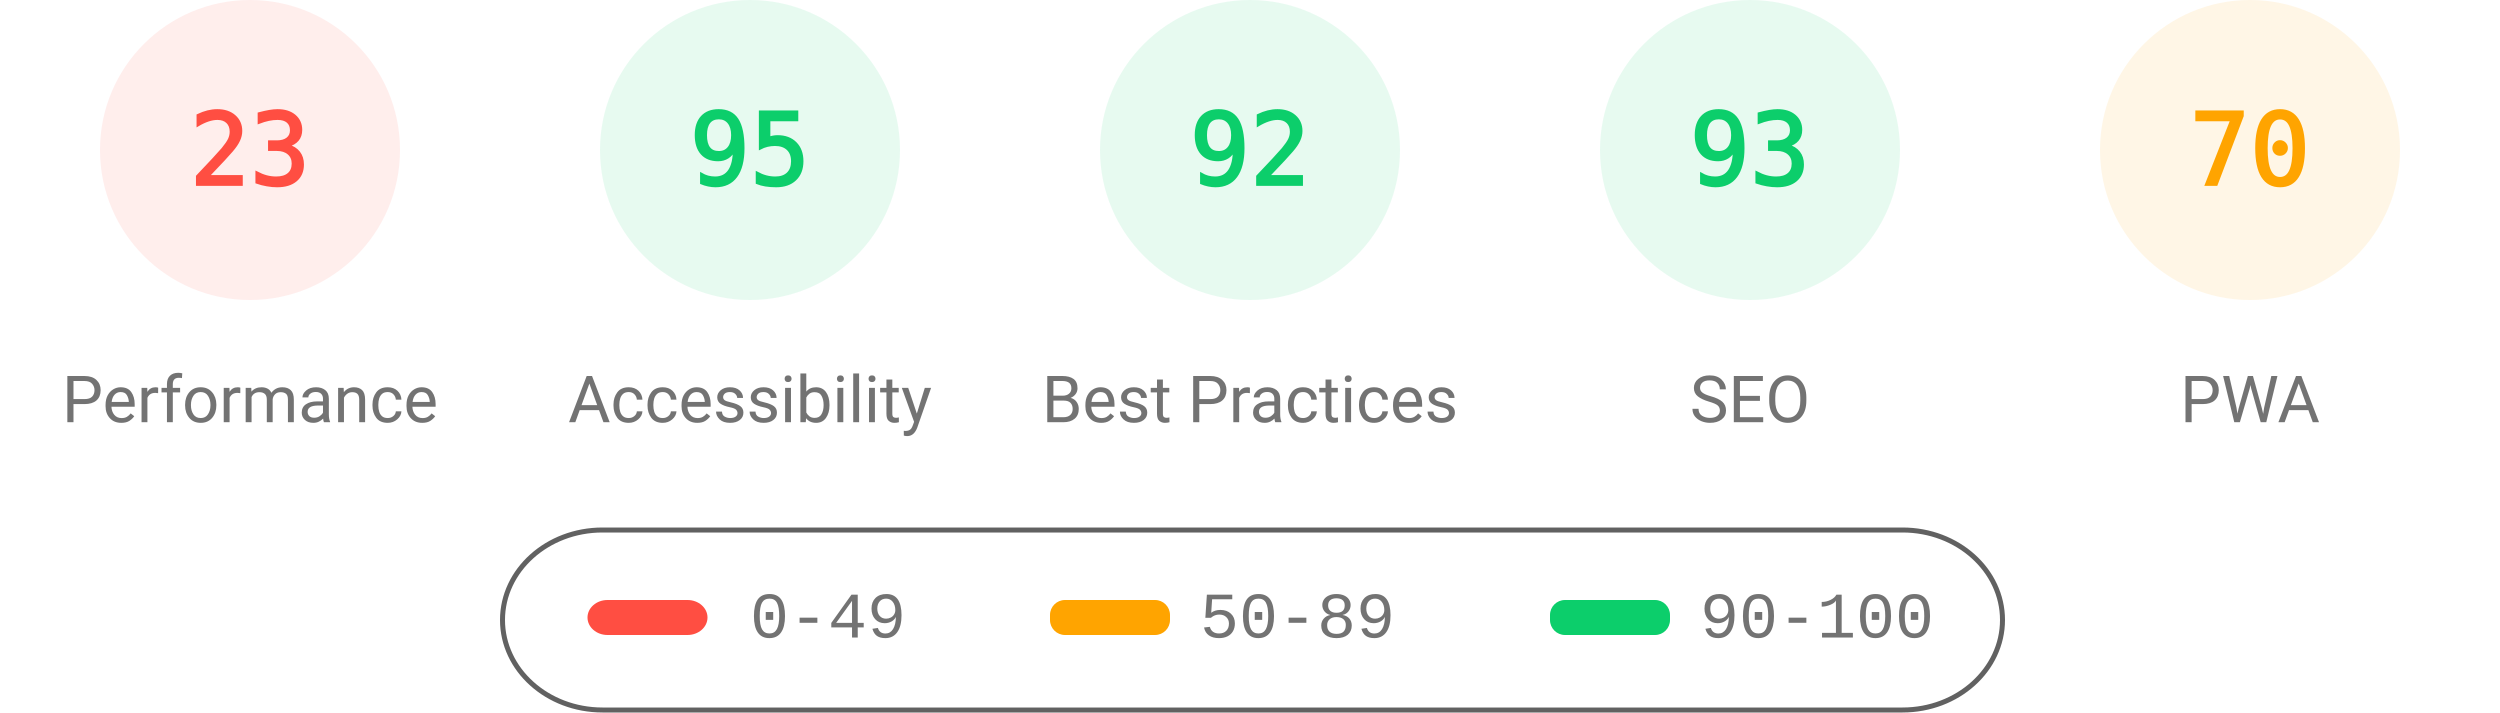
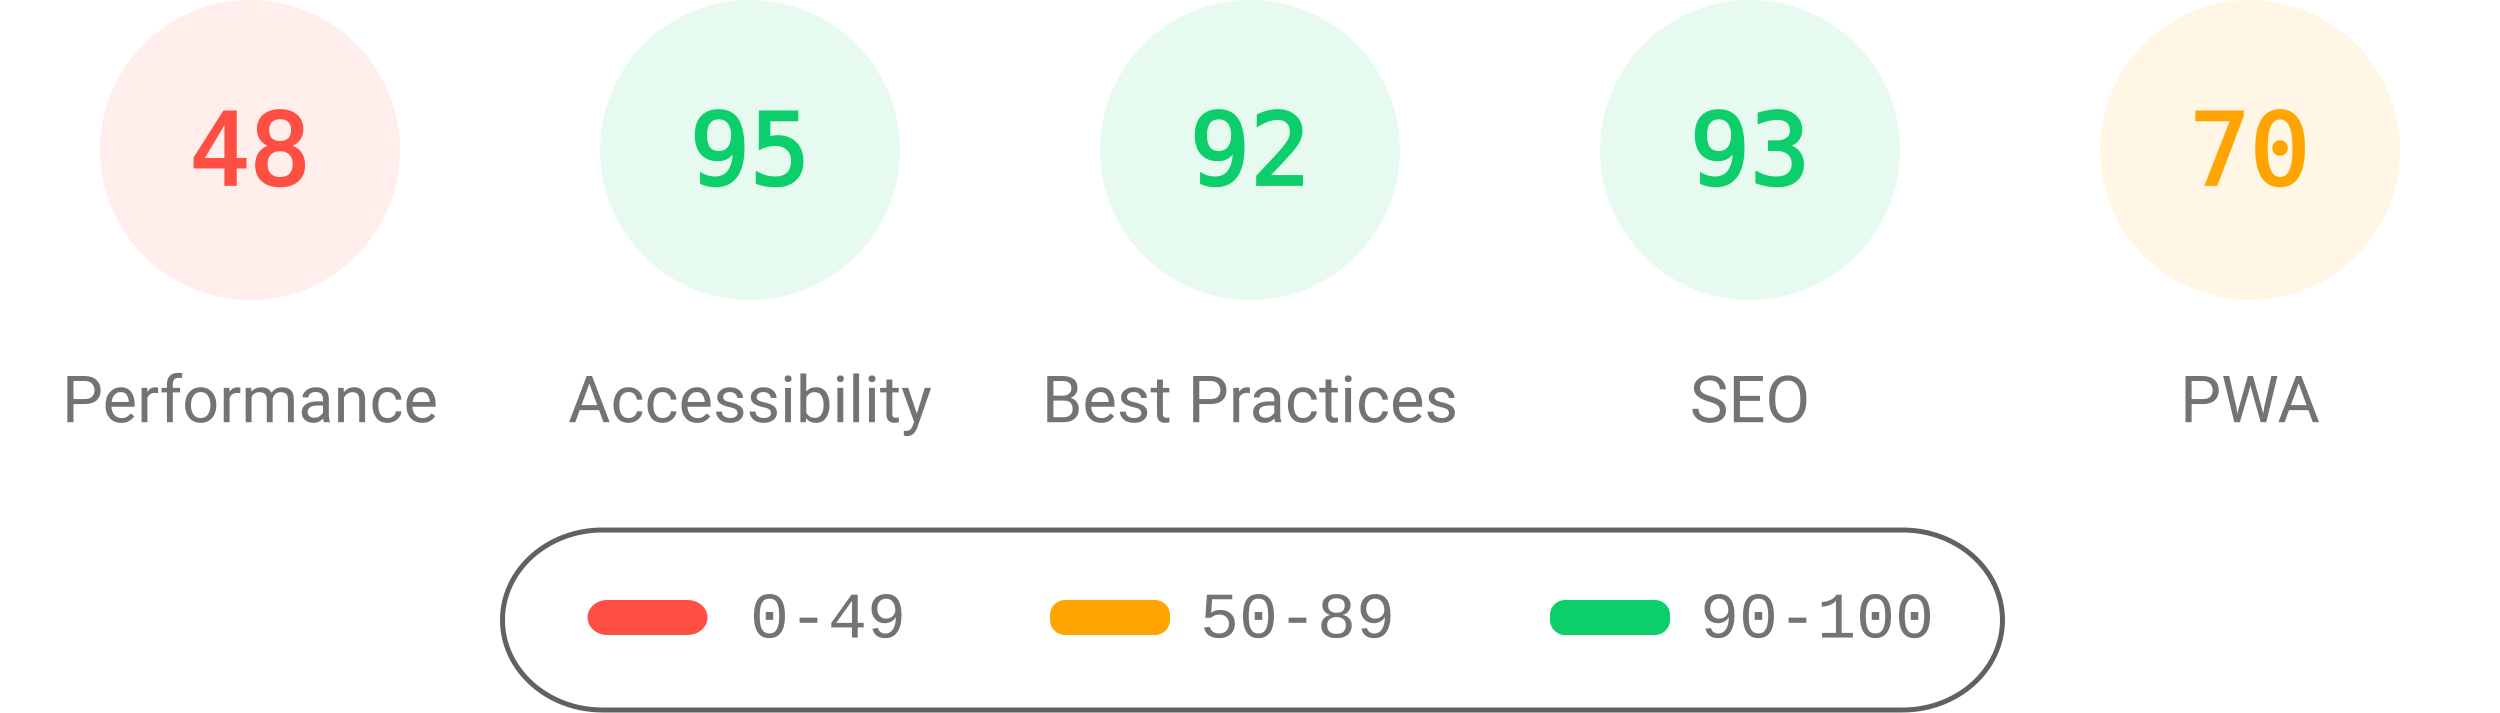
<svg xmlns="http://www.w3.org/2000/svg" fill="none" width="1000" height="285">
  <style>.gauge-base{opacity:.1}.gauge-arc{fill:none;animation-delay:250ms;stroke-linecap:round;transform:rotate(-90deg);transform-origin:100px 60px;animation:load-gauge 1s ease forwards}.guage-text{font-size:40px;font-family:monospace;text-align:center}.guage-red{color:#ff4e42;fill:#ff4e42;stroke:#ff4e42}.guage-orange{color:#ffa400;fill:#ffa400;stroke:#ffa400}.guage-green{color:#0cce6b;fill:#0cce6b;stroke:#0cce6b}.guage-undefined{color:#5c5c5c;fill:#5c5c5c;stroke:#5c5c5c}.guage-title{color:#737373;fill:#737373;stroke:none;font-size:26px;line-height:26px;font-family:Roboto,Halvetica,Arial,sans-serif}@keyframes load-gauge{from{stroke-dasharray:0 352.858}}</style>
  <svg class="guage-div guage-perf guage-red" viewBox="0 0 200 200" width="200" height="200">
    <circle class="gauge-base" r="56" cx="100" cy="60" stroke-width="8" />
-     <circle class="gauge-arc guage-arc-1" r="56" cx="100" cy="60" stroke-width="8" style="stroke-dasharray:80.927,351.858" />
-     <text class="guage-text" x="100" y="60" alignment-baseline="central" dominant-baseline="central" text-anchor="middle">23</text>
+     <circle class="gauge-arc guage-arc-1" r="56" cx="100" cy="60" stroke-width="8" style="stroke-dasharray:168.892,351.858" />
+     <text class="guage-text" x="100" y="60" alignment-baseline="central" dominant-baseline="central" text-anchor="middle">48</text>
    <text class="guage-title" x="100" y="160" alignment-baseline="central" dominant-baseline="central" text-anchor="middle">Performance</text>
  </svg>
  <svg class="guage-div guage-acc guage-green" viewBox="0 0 200 200" width="200" height="200" x="200">
    <circle class="gauge-base" r="56" cx="100" cy="60" stroke-width="8" />
    <circle class="gauge-arc guage-arc-2" r="56" cx="100" cy="60" stroke-width="8" style="stroke-dasharray:334.265,351.858" />
    <text class="guage-text" x="100" y="60" alignment-baseline="central" dominant-baseline="central" text-anchor="middle">95</text>
    <text class="guage-title" x="100" y="160" alignment-baseline="central" dominant-baseline="central" text-anchor="middle">Accessibility</text>
  </svg>
  <svg class="guage-div guage-best guage-green" viewBox="0 0 200 200" width="200" height="200" x="400">
    <circle class="gauge-base" r="56" cx="100" cy="60" stroke-width="8" />
    <circle class="gauge-arc guage-arc-3" r="56" cx="100" cy="60" stroke-width="8" style="stroke-dasharray:323.709,351.858" />
    <text class="guage-text" x="100" y="60" alignment-baseline="central" dominant-baseline="central" text-anchor="middle">92</text>
    <text class="guage-title" x="100" y="160" alignment-baseline="central" dominant-baseline="central" text-anchor="middle">Best Practices</text>
  </svg>
  <svg class="guage-div guage-seo guage-green" viewBox="0 0 200 200" width="200" height="200" x="600">
    <circle class="gauge-base" r="56" cx="100" cy="60" stroke-width="8" />
    <circle class="gauge-arc guage-arc-4" r="56" cx="100" cy="60" stroke-width="8" style="stroke-dasharray:327.228,351.858" />
    <text class="guage-text" x="100" y="60" alignment-baseline="central" dominant-baseline="central" text-anchor="middle">93</text>
    <text class="guage-title" x="100" y="160" alignment-baseline="central" dominant-baseline="central" text-anchor="middle">SEO</text>
  </svg>
  <svg class="guage-div guage-pwa guage-orange" viewBox="0 0 200 200" width="200" height="200" x="800">
    <circle class="gauge-base" r="56" cx="100" cy="60" stroke-width="8" />
    <circle class="gauge-arc guage-arc-4" r="56" cx="100" cy="60" stroke-width="8" style="stroke-dasharray:246.301,351.858" />
    <text class="guage-text" x="100" y="60" alignment-baseline="central" dominant-baseline="central" text-anchor="middle">70</text>
    <text class="guage-title" x="100" y="160" alignment-baseline="central" dominant-baseline="central" text-anchor="middle">PWA</text>
  </svg>
  <svg width="604" height="76" x="200" y="210">
    <path fill="none" id="canvas_background" d="M-1-1h604v80H-1z" />
    <rect fill-opacity="0" stroke="#616161" stroke-width="2" rx="40" id="svg_2" height="72" width="600" y="2" x="1" fill="#000" />
    <rect stroke="#000" rx="8" id="svg_3" height="14" width="48" y="30" x="35" stroke-opacity="null" stroke-width="0" fill="#ff4e42" />
    <rect stroke="#000" rx="6" id="svg_4" height="14" width="48" y="30" x="220" stroke-opacity="null" stroke-width="0" fill="#ffa400" />
    <rect stroke="#000" rx="6" id="svg_5" height="14" width="48" y="30" x="420" stroke-opacity="null" stroke-width="0" fill="#0cce6b" />
    <text xml:space="preserve" text-anchor="start" font-family="'Courier New', Courier, monospace" font-size="26" id="svg_6" y="45" x="100" stroke-opacity="null" stroke-width="0" stroke="#000" fill="#737373">0-49</text>
    <text xml:space="preserve" text-anchor="start" font-family="'Courier New', Courier, monospace" font-size="26" id="svg_7" y="45" x="280" stroke-opacity="null" stroke-width="0" stroke="#000" fill="#737373">50-89</text>
    <text xml:space="preserve" text-anchor="start" font-family="'Courier New', Courier, monospace" font-size="26" id="svg_8" y="45" x="480" stroke-opacity="null" stroke-width="0" stroke="#000" fill="#737373">90-100</text>
  </svg>
</svg>
